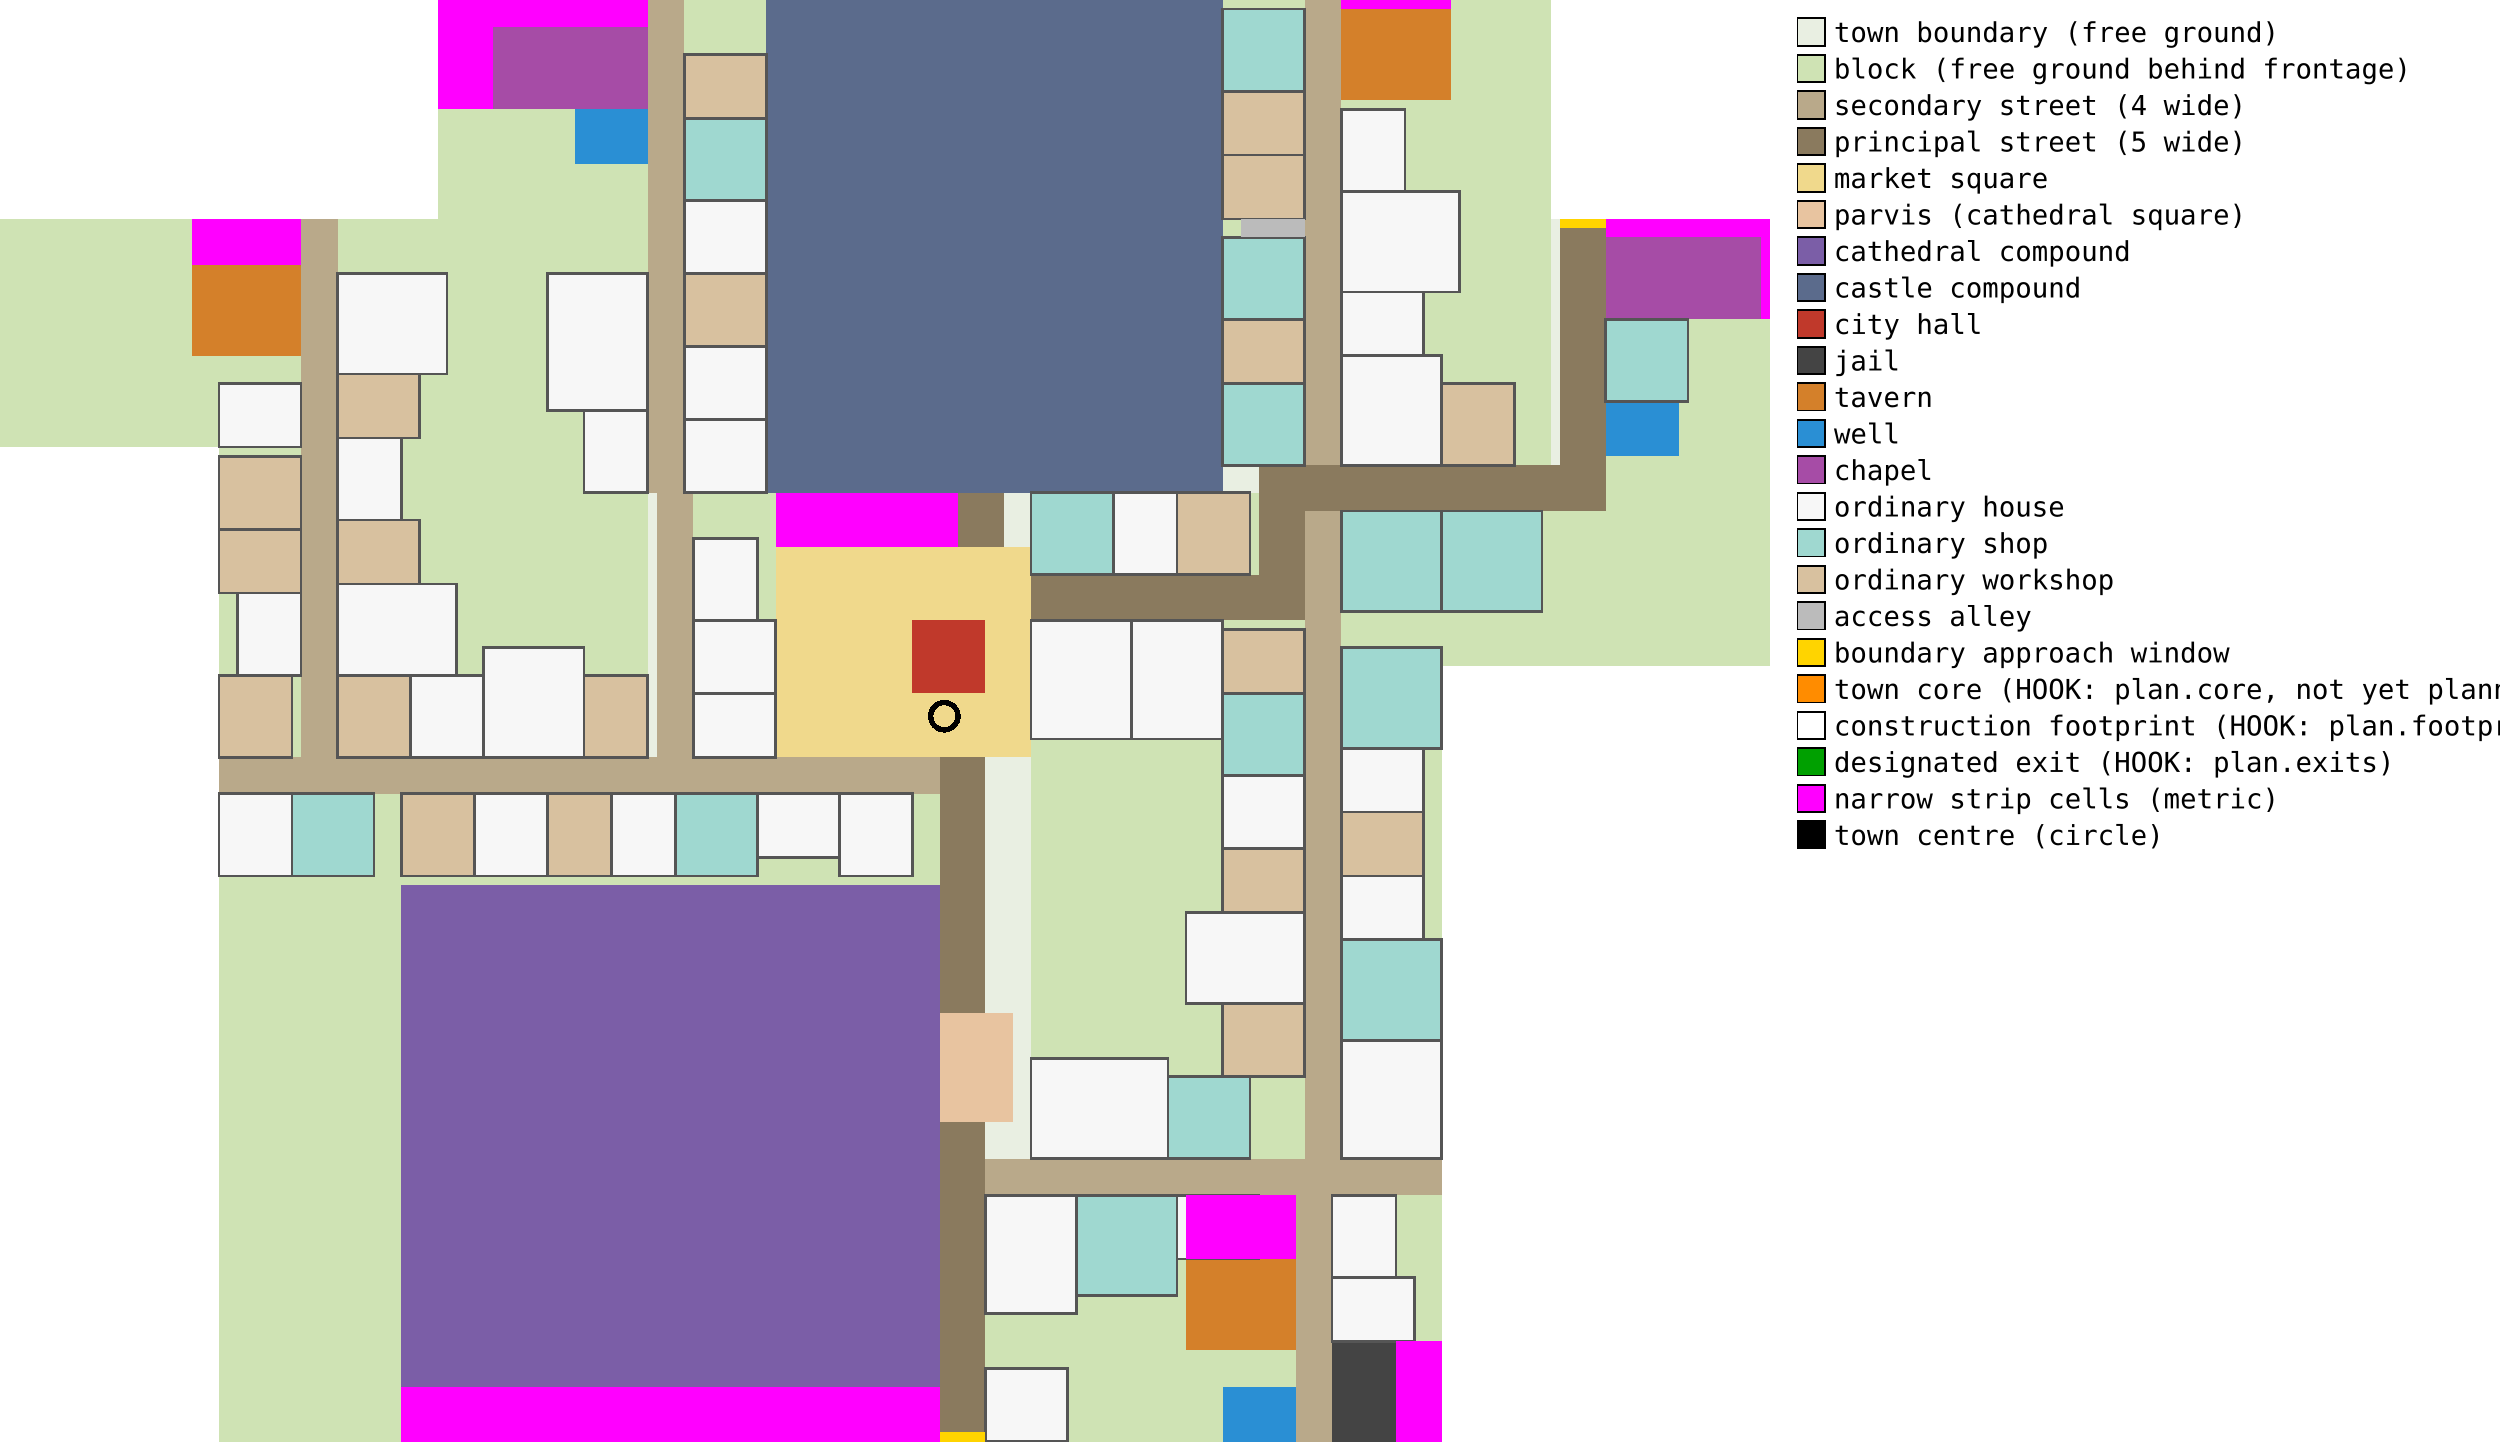
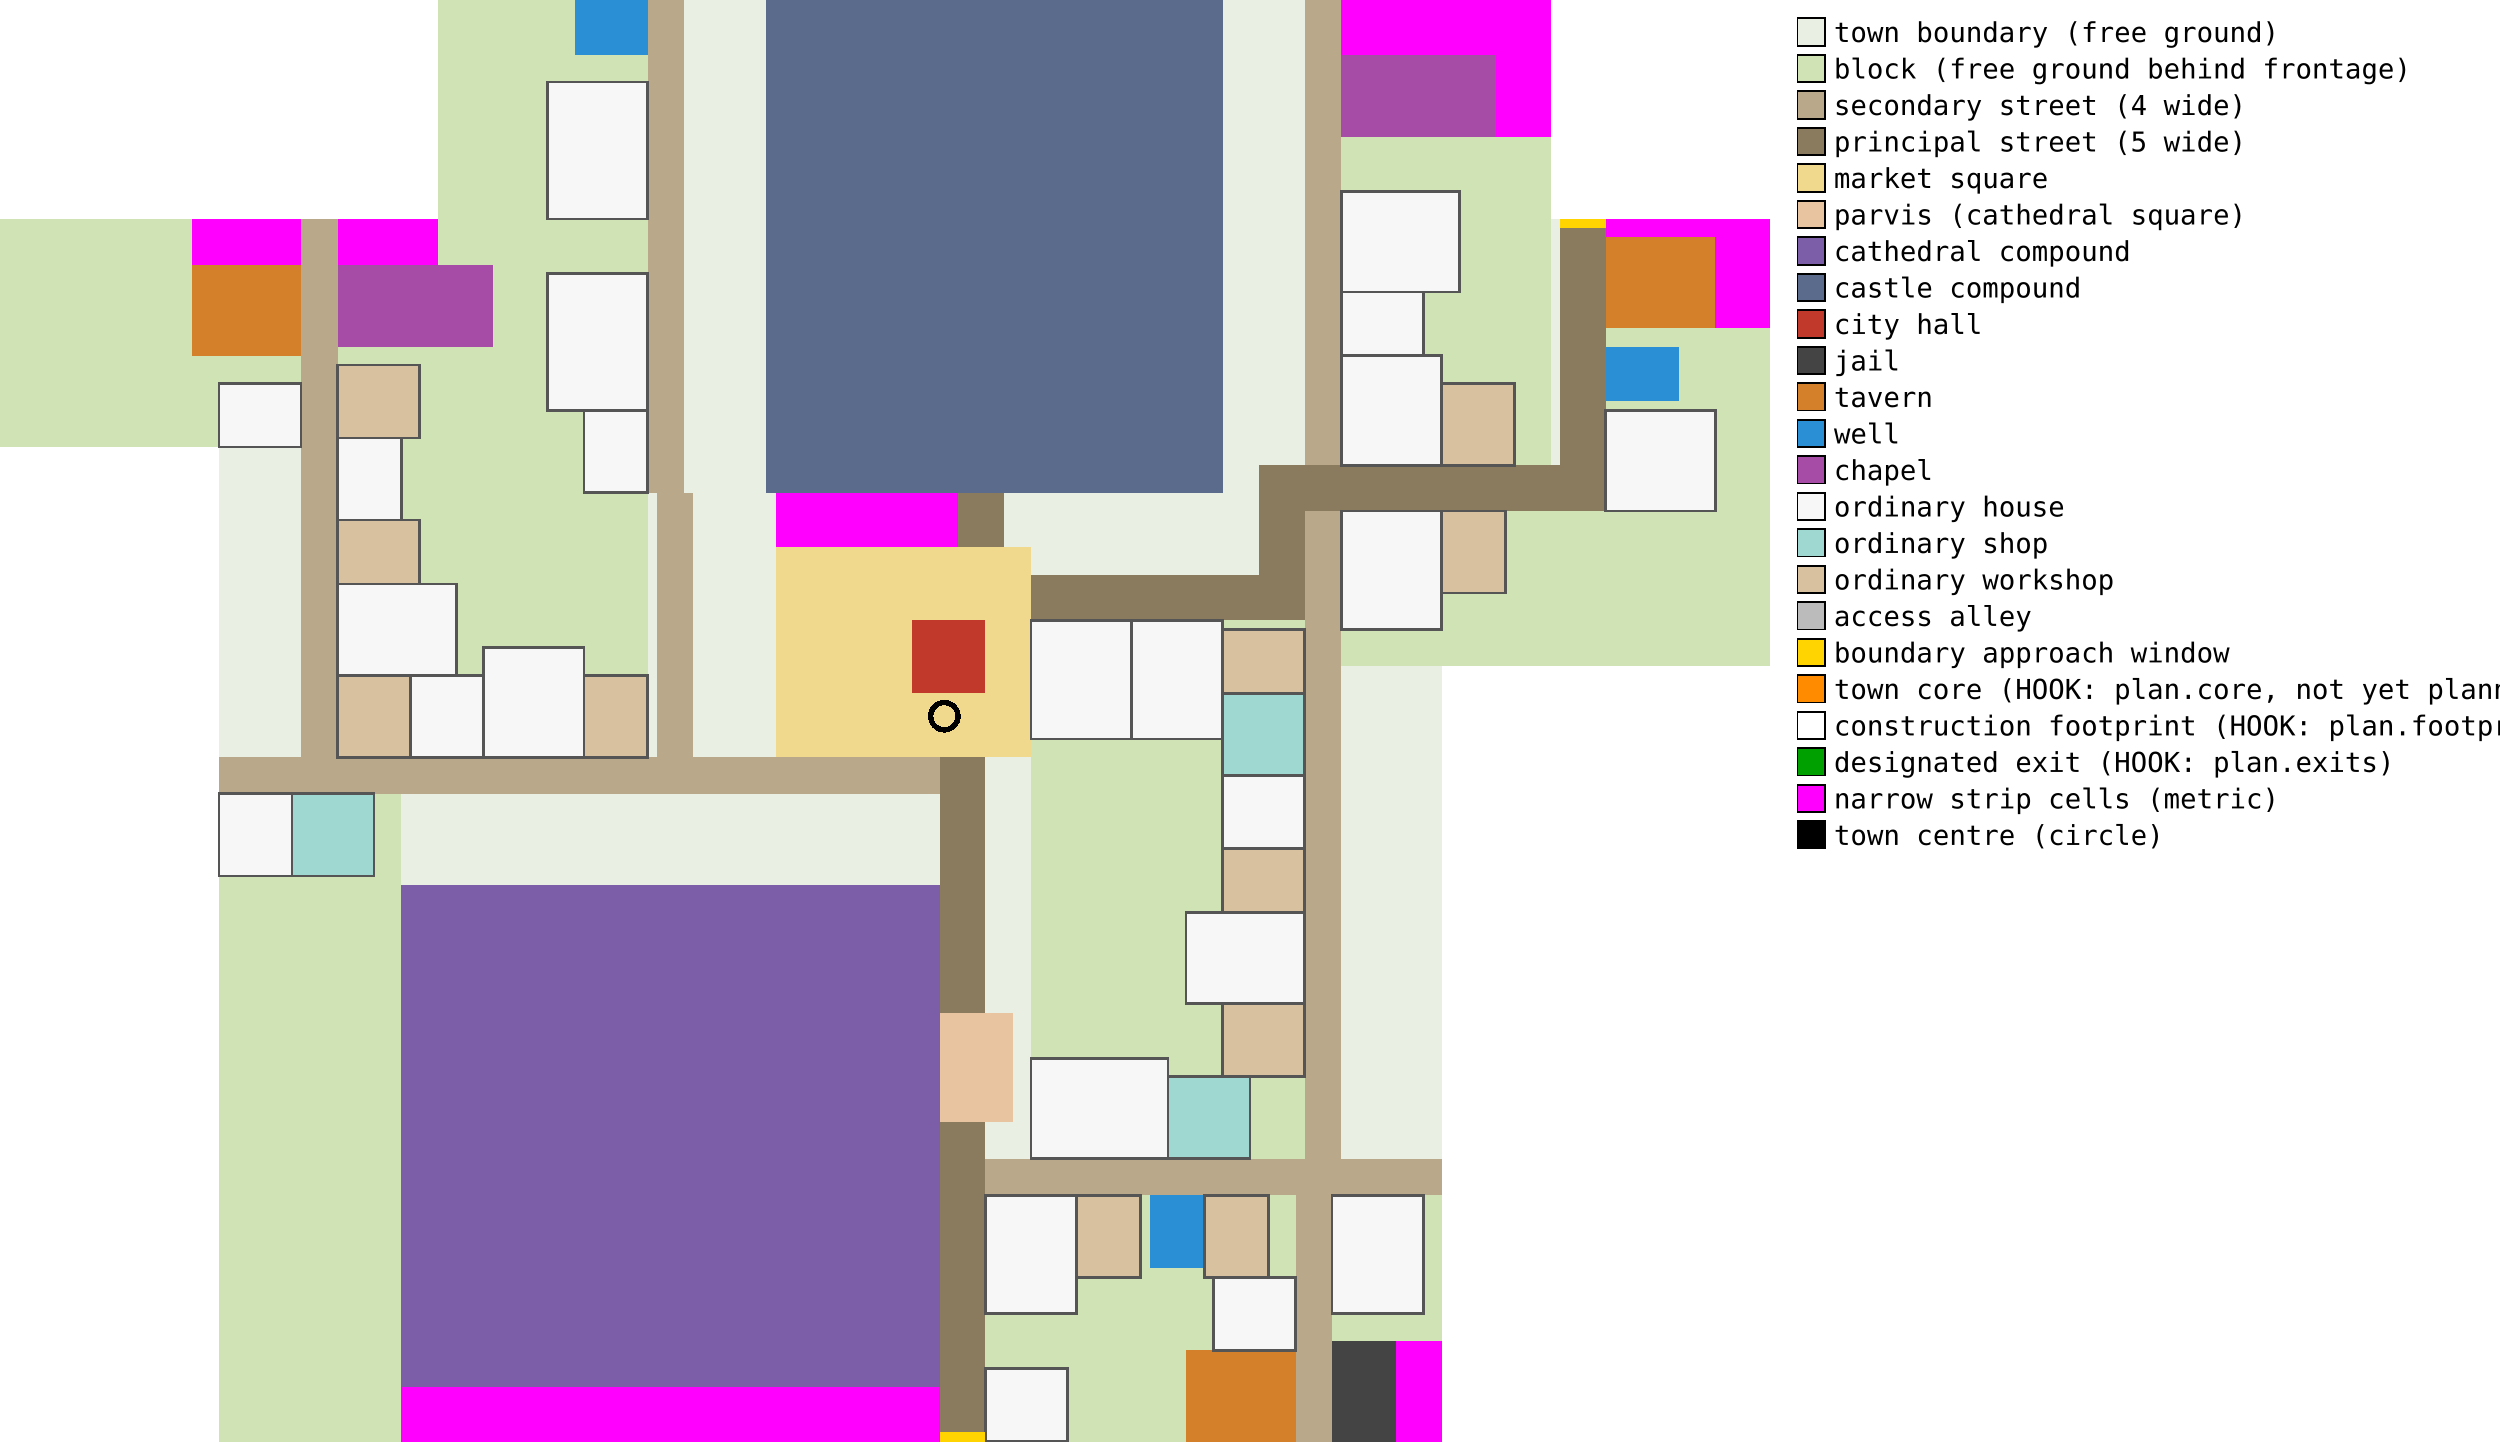
<svg xmlns="http://www.w3.org/2000/svg" width="1096" height="632" viewBox="0 0 274 158" shape-rendering="crispEdges" font-family="monospace" font-size="3">
  <rect width="274" height="158" fill="#ffffff" />
  <rect x="0" y="24" width="194" height="25" fill="#e9efe2" />
  <rect x="24" y="24" width="134" height="134" fill="#e9efe2" />
  <rect x="48" y="0" width="122" height="36" fill="#e9efe2" />
  <rect x="73" y="36" width="121" height="37" fill="#e9efe2" />
  <rect x="37" y="24" width="34" height="59" fill="#cfe3b4" />
  <rect x="24" y="87" width="20" height="71" fill="#cfe3b4" />
  <rect x="147" y="0" width="23" height="51" fill="#cfe3b4" />
  <rect x="113" y="68" width="30" height="59" fill="#cfe3b4" />
  <rect x="108" y="131" width="34" height="27" fill="#cfe3b4" />
  <rect x="176" y="24" width="18" height="49" fill="#cfe3b4" />
  <rect x="0" y="24" width="33" height="25" fill="#cfe3b4" />
-   <rect x="147" y="56" width="11" height="71" fill="#cfe3b4" />
-   <rect x="44" y="87" width="59" height="10" fill="#cfe3b4" />
  <rect x="48" y="0" width="23" height="24" fill="#cfe3b4" />
-   <rect x="75" y="0" width="9" height="54" fill="#cfe3b4" />
-   <rect x="134" y="0" width="9" height="51" fill="#cfe3b4" />
+   <rect x="147" y="56" width="29" height="17" fill="#cfe3b4" />
  <rect x="146" y="131" width="12" height="27" fill="#cfe3b4" />
-   <rect x="158" y="56" width="18" height="17" fill="#cfe3b4" />
-   <rect x="24" y="49" width="9" height="34" fill="#cfe3b4" />
-   <rect x="76" y="54" width="9" height="29" fill="#cfe3b4" />
-   <rect x="113" y="54" width="25" height="9" fill="#cfe3b4" />
  <rect x="24" y="83" width="79" height="4" fill="#b9a98a" />
  <rect x="33" y="24" width="4" height="59" fill="#b9a98a" />
  <rect x="108" y="127" width="50" height="4" fill="#b9a98a" />
  <rect x="72" y="54" width="4" height="29" fill="#b9a98a" />
  <rect x="71" y="0" width="4" height="54" fill="#b9a98a" />
  <rect x="143" y="0" width="4" height="51" fill="#b9a98a" />
  <rect x="143" y="56" width="4" height="71" fill="#b9a98a" />
  <rect x="142" y="131" width="4" height="27" fill="#b9a98a" />
  <rect x="171" y="24" width="5" height="32" fill="#8a7a5e" />
  <rect x="138" y="51" width="38" height="5" fill="#8a7a5e" />
  <rect x="138" y="51" width="5" height="17" fill="#8a7a5e" />
  <rect x="113" y="63" width="30" height="5" fill="#8a7a5e" />
  <rect x="103" y="83" width="5" height="75" fill="#8a7a5e" />
  <rect x="105" y="54" width="5" height="6" fill="#8a7a5e" />
  <rect x="85" y="60" width="28" height="23" fill="#f0d98c" />
  <rect x="103" y="111" width="8" height="12" fill="#e8c4a0" />
  <rect x="44" y="97" width="59" height="55" fill="#7b5ea7" />
  <rect x="84" y="0" width="50" height="54" fill="#5b6b8c" />
  <rect x="100" y="68" width="8" height="8" fill="#c0392b" />
  <rect x="146" y="147" width="7" height="11" fill="#444444" />
-   <rect x="130" y="138" width="12" height="10" fill="#d4802a" />
+   <rect x="130" y="148" width="12" height="10" fill="#d4802a" />
  <rect x="21" y="29" width="12" height="10" fill="#d4802a" />
-   <rect x="147" y="1" width="12" height="10" fill="#d4802a" />
-   <rect x="63" y="12" width="8" height="6" fill="#2a8fd4" />
-   <rect x="134" y="152" width="8" height="6" fill="#2a8fd4" />
-   <rect x="176" y="44" width="8" height="6" fill="#2a8fd4" />
-   <rect x="176" y="26" width="17" height="9" fill="#a64ca6" />
-   <rect x="54" y="3" width="17" height="9" fill="#a64ca6" />
+   <rect x="176" y="26" width="12" height="10" fill="#d4802a" />
+   <rect x="126" y="131" width="6" height="8" fill="#2a8fd4" />
+   <rect x="63" y="0" width="8" height="6" fill="#2a8fd4" />
+   <rect x="176" y="38" width="8" height="6" fill="#2a8fd4" />
+   <rect x="147" y="6" width="17" height="9" fill="#a64ca6" />
+   <rect x="37" y="29" width="17" height="9" fill="#a64ca6" />
  <rect x="37" y="74" width="8" height="9" fill="#d8c19f" stroke="#555555" stroke-width="0.3" />
  <rect x="45" y="74" width="8" height="9" fill="#f7f7f7" stroke="#555555" stroke-width="0.3" />
  <rect x="53" y="71" width="11" height="12" fill="#f7f7f7" stroke="#555555" stroke-width="0.3" />
  <rect x="64" y="74" width="7" height="9" fill="#d8c19f" stroke="#555555" stroke-width="0.3" />
  <rect x="37" y="64" width="13" height="10" fill="#f7f7f7" stroke="#555555" stroke-width="0.3" />
  <rect x="37" y="57" width="9" height="7" fill="#d8c19f" stroke="#555555" stroke-width="0.3" />
  <rect x="37" y="48" width="7" height="9" fill="#f7f7f7" stroke="#555555" stroke-width="0.3" />
-   <rect x="37" y="41" width="9" height="7" fill="#d8c19f" stroke="#555555" stroke-width="0.3" />
-   <rect x="37" y="30" width="12" height="11" fill="#f7f7f7" stroke="#555555" stroke-width="0.3" />
+   <rect x="37" y="40" width="9" height="8" fill="#d8c19f" stroke="#555555" stroke-width="0.3" />
  <rect x="64" y="45" width="7" height="9" fill="#f7f7f7" stroke="#555555" stroke-width="0.3" />
  <rect x="60" y="30" width="11" height="15" fill="#f7f7f7" stroke="#555555" stroke-width="0.3" />
  <rect x="24" y="87" width="8" height="9" fill="#f7f7f7" stroke="#555555" stroke-width="0.3" />
  <rect x="32" y="87" width="9" height="9" fill="#9fd8d0" stroke="#555555" stroke-width="0.3" />
  <rect x="147" y="39" width="11" height="12" fill="#f7f7f7" stroke="#555555" stroke-width="0.3" />
  <rect x="158" y="42" width="8" height="9" fill="#d8c19f" stroke="#555555" stroke-width="0.3" />
  <rect x="147" y="32" width="9" height="7" fill="#f7f7f7" stroke="#555555" stroke-width="0.3" />
  <rect x="147" y="21" width="13" height="11" fill="#f7f7f7" stroke="#555555" stroke-width="0.3" />
-   <rect x="147" y="12" width="7" height="9" fill="#f7f7f7" stroke="#555555" stroke-width="0.3" />
  <rect x="113" y="116" width="15" height="11" fill="#f7f7f7" stroke="#555555" stroke-width="0.3" />
  <rect x="128" y="118" width="9" height="9" fill="#9fd8d0" stroke="#555555" stroke-width="0.3" />
  <rect x="113" y="68" width="11" height="13" fill="#f7f7f7" stroke="#555555" stroke-width="0.3" />
  <rect x="124" y="68" width="10" height="13" fill="#f7f7f7" stroke="#555555" stroke-width="0.3" />
  <rect x="134" y="110" width="9" height="8" fill="#d8c19f" stroke="#555555" stroke-width="0.3" />
  <rect x="130" y="100" width="13" height="10" fill="#f7f7f7" stroke="#555555" stroke-width="0.3" />
  <rect x="134" y="93" width="9" height="7" fill="#d8c19f" stroke="#555555" stroke-width="0.3" />
  <rect x="134" y="85" width="9" height="8" fill="#f7f7f7" stroke="#555555" stroke-width="0.3" />
  <rect x="134" y="76" width="9" height="9" fill="#9fd8d0" stroke="#555555" stroke-width="0.3" />
  <rect x="134" y="69" width="9" height="7" fill="#d8c19f" stroke="#555555" stroke-width="0.3" />
  <rect x="108" y="131" width="10" height="13" fill="#f7f7f7" stroke="#555555" stroke-width="0.3" />
-   <rect x="118" y="131" width="11" height="11" fill="#9fd8d0" stroke="#555555" stroke-width="0.3" />
-   <rect x="129" y="131" width="9" height="7" fill="#f7f7f7" stroke="#555555" stroke-width="0.3" />
+   <rect x="118" y="131" width="7" height="9" fill="#d8c19f" stroke="#555555" stroke-width="0.3" />
+   <rect x="132" y="131" width="7" height="9" fill="#d8c19f" stroke="#555555" stroke-width="0.3" />
  <rect x="108" y="150" width="9" height="8" fill="#f7f7f7" stroke="#555555" stroke-width="0.3" />
-   <rect x="176" y="35" width="9" height="9" fill="#9fd8d0" stroke="#555555" stroke-width="0.3" />
+   <rect x="133" y="140" width="9" height="8" fill="#f7f7f7" stroke="#555555" stroke-width="0.3" />
+   <rect x="176" y="45" width="12" height="11" fill="#f7f7f7" stroke="#555555" stroke-width="0.3" />
  <rect x="24" y="42" width="9" height="7" fill="#f7f7f7" stroke="#555555" stroke-width="0.3" />
-   <rect x="147" y="114" width="11" height="13" fill="#f7f7f7" stroke="#555555" stroke-width="0.3" />
-   <rect x="147" y="56" width="11" height="11" fill="#9fd8d0" stroke="#555555" stroke-width="0.3" />
-   <rect x="147" y="103" width="11" height="11" fill="#9fd8d0" stroke="#555555" stroke-width="0.3" />
-   <rect x="147" y="96" width="9" height="7" fill="#f7f7f7" stroke="#555555" stroke-width="0.3" />
-   <rect x="147" y="89" width="9" height="7" fill="#d8c19f" stroke="#555555" stroke-width="0.3" />
-   <rect x="147" y="82" width="9" height="7" fill="#f7f7f7" stroke="#555555" stroke-width="0.3" />
-   <rect x="147" y="71" width="11" height="11" fill="#9fd8d0" stroke="#555555" stroke-width="0.3" />
-   <rect x="44" y="87" width="8" height="9" fill="#d8c19f" stroke="#555555" stroke-width="0.3" />
-   <rect x="52" y="87" width="8" height="9" fill="#f7f7f7" stroke="#555555" stroke-width="0.3" />
-   <rect x="60" y="87" width="7" height="9" fill="#d8c19f" stroke="#555555" stroke-width="0.3" />
-   <rect x="67" y="87" width="7" height="9" fill="#f7f7f7" stroke="#555555" stroke-width="0.3" />
-   <rect x="74" y="87" width="9" height="9" fill="#9fd8d0" stroke="#555555" stroke-width="0.3" />
-   <rect x="83" y="87" width="9" height="7" fill="#f7f7f7" stroke="#555555" stroke-width="0.3" />
-   <rect x="92" y="87" width="8" height="9" fill="#f7f7f7" stroke="#555555" stroke-width="0.3" />
-   <rect x="75" y="46" width="9" height="8" fill="#f7f7f7" stroke="#555555" stroke-width="0.3" />
-   <rect x="75" y="38" width="9" height="8" fill="#f7f7f7" stroke="#555555" stroke-width="0.3" />
-   <rect x="75" y="30" width="9" height="8" fill="#d8c19f" stroke="#555555" stroke-width="0.3" />
-   <rect x="75" y="22" width="9" height="8" fill="#f7f7f7" stroke="#555555" stroke-width="0.3" />
-   <rect x="75" y="13" width="9" height="9" fill="#9fd8d0" stroke="#555555" stroke-width="0.3" />
-   <rect x="75" y="6" width="9" height="7" fill="#d8c19f" stroke="#555555" stroke-width="0.3" />
-   <rect x="134" y="42" width="9" height="9" fill="#9fd8d0" stroke="#555555" stroke-width="0.3" />
-   <rect x="134" y="35" width="9" height="7" fill="#d8c19f" stroke="#555555" stroke-width="0.3" />
-   <rect x="134" y="26" width="9" height="9" fill="#9fd8d0" stroke="#555555" stroke-width="0.3" />
-   <rect x="134" y="10" width="9" height="7" fill="#d8c19f" stroke="#555555" stroke-width="0.3" />
-   <rect x="134" y="1" width="9" height="9" fill="#9fd8d0" stroke="#555555" stroke-width="0.3" />
-   <rect x="146" y="131" width="7" height="9" fill="#f7f7f7" stroke="#555555" stroke-width="0.3" />
-   <rect x="146" y="140" width="9" height="7" fill="#f7f7f7" stroke="#555555" stroke-width="0.3" />
-   <rect x="158" y="56" width="11" height="11" fill="#9fd8d0" stroke="#555555" stroke-width="0.3" />
-   <rect x="24" y="74" width="8" height="9" fill="#d8c19f" stroke="#555555" stroke-width="0.3" />
-   <rect x="26" y="65" width="7" height="9" fill="#f7f7f7" stroke="#555555" stroke-width="0.3" />
-   <rect x="24" y="58" width="9" height="7" fill="#d8c19f" stroke="#555555" stroke-width="0.3" />
-   <rect x="24" y="50" width="9" height="8" fill="#d8c19f" stroke="#555555" stroke-width="0.3" />
-   <rect x="76" y="76" width="9" height="7" fill="#f7f7f7" stroke="#555555" stroke-width="0.3" />
-   <rect x="76" y="68" width="9" height="8" fill="#f7f7f7" stroke="#555555" stroke-width="0.3" />
-   <rect x="76" y="59" width="7" height="9" fill="#f7f7f7" stroke="#555555" stroke-width="0.3" />
-   <rect x="113" y="54" width="9" height="9" fill="#9fd8d0" stroke="#555555" stroke-width="0.3" />
-   <rect x="122" y="54" width="7" height="9" fill="#f7f7f7" stroke="#555555" stroke-width="0.3" />
-   <rect x="129" y="54" width="8" height="9" fill="#d8c19f" stroke="#555555" stroke-width="0.3" />
-   <rect x="134" y="17" width="9" height="7" fill="#d8c19f" stroke="#555555" stroke-width="0.3" />
-   <rect x="136" y="24" width="7" height="2" fill="#bbbbbb" />
+   <rect x="60" y="9" width="11" height="15" fill="#f7f7f7" stroke="#555555" stroke-width="0.3" />
+   <rect x="147" y="56" width="11" height="13" fill="#f7f7f7" stroke="#555555" stroke-width="0.3" />
+   <rect x="158" y="56" width="7" height="9" fill="#d8c19f" stroke="#555555" stroke-width="0.3" />
+   <rect x="146" y="131" width="10" height="13" fill="#f7f7f7" stroke="#555555" stroke-width="0.3" />
  <rect x="171" y="24" width="5" height="1" fill="#ffd400" />
  <rect x="103" y="157" width="5" height="1" fill="#ffd400" />
  <rect x="44" y="152" width="59" height="6" fill="#ff00ff" />
  <rect x="153" y="147" width="5" height="11" fill="#ff00ff" />
-   <rect x="130" y="131" width="12" height="7" fill="#ff00ff" />
  <rect x="85" y="54" width="20" height="6" fill="#ff00ff" />
-   <rect x="193" y="26" width="1" height="9" fill="#ff00ff" />
+   <rect x="188" y="26" width="6" height="10" fill="#ff00ff" />
  <rect x="21" y="24" width="12" height="5" fill="#ff00ff" />
+   <rect x="37" y="24" width="11" height="5" fill="#ff00ff" />
  <rect x="176" y="24" width="18" height="2" fill="#ff00ff" />
-   <rect x="48" y="3" width="6" height="9" fill="#ff00ff" />
-   <rect x="48" y="0" width="23" height="3" fill="#ff00ff" />
-   <rect x="147" y="0" width="12" height="1" fill="#ff00ff" />
+   <rect x="164" y="6" width="6" height="9" fill="#ff00ff" />
+   <rect x="147" y="0" width="23" height="6" fill="#ff00ff" />
  <circle cx="103.5" cy="78.5" r="1.5" fill="none" stroke="#000000" stroke-width="0.6" />
  <rect x="197" y="2" width="3" height="3" fill="#e9efe2" stroke="#000000" stroke-width="0.2" />
  <text x="201" y="4.6">town boundary (free ground)</text>
  <rect x="197" y="6" width="3" height="3" fill="#cfe3b4" stroke="#000000" stroke-width="0.2" />
  <text x="201" y="8.6">block (free ground behind frontage)</text>
  <rect x="197" y="10" width="3" height="3" fill="#b9a98a" stroke="#000000" stroke-width="0.2" />
  <text x="201" y="12.6">secondary street (4 wide)</text>
  <rect x="197" y="14" width="3" height="3" fill="#8a7a5e" stroke="#000000" stroke-width="0.2" />
  <text x="201" y="16.6">principal street (5 wide)</text>
  <rect x="197" y="18" width="3" height="3" fill="#f0d98c" stroke="#000000" stroke-width="0.2" />
  <text x="201" y="20.6">market square</text>
  <rect x="197" y="22" width="3" height="3" fill="#e8c4a0" stroke="#000000" stroke-width="0.2" />
  <text x="201" y="24.6">parvis (cathedral square)</text>
  <rect x="197" y="26" width="3" height="3" fill="#7b5ea7" stroke="#000000" stroke-width="0.2" />
  <text x="201" y="28.6">cathedral compound</text>
  <rect x="197" y="30" width="3" height="3" fill="#5b6b8c" stroke="#000000" stroke-width="0.2" />
  <text x="201" y="32.6">castle compound</text>
  <rect x="197" y="34" width="3" height="3" fill="#c0392b" stroke="#000000" stroke-width="0.2" />
  <text x="201" y="36.6">city hall</text>
  <rect x="197" y="38" width="3" height="3" fill="#444444" stroke="#000000" stroke-width="0.2" />
  <text x="201" y="40.6">jail</text>
  <rect x="197" y="42" width="3" height="3" fill="#d4802a" stroke="#000000" stroke-width="0.2" />
  <text x="201" y="44.6">tavern</text>
  <rect x="197" y="46" width="3" height="3" fill="#2a8fd4" stroke="#000000" stroke-width="0.2" />
  <text x="201" y="48.6">well</text>
  <rect x="197" y="50" width="3" height="3" fill="#a64ca6" stroke="#000000" stroke-width="0.2" />
  <text x="201" y="52.6">chapel</text>
  <rect x="197" y="54" width="3" height="3" fill="#f7f7f7" stroke="#000000" stroke-width="0.2" />
  <text x="201" y="56.6">ordinary house</text>
  <rect x="197" y="58" width="3" height="3" fill="#9fd8d0" stroke="#000000" stroke-width="0.2" />
  <text x="201" y="60.6">ordinary shop</text>
  <rect x="197" y="62" width="3" height="3" fill="#d8c19f" stroke="#000000" stroke-width="0.2" />
  <text x="201" y="64.6">ordinary workshop</text>
  <rect x="197" y="66" width="3" height="3" fill="#bbbbbb" stroke="#000000" stroke-width="0.2" />
  <text x="201" y="68.6">access alley</text>
  <rect x="197" y="70" width="3" height="3" fill="#ffd400" stroke="#000000" stroke-width="0.2" />
  <text x="201" y="72.6">boundary approach window</text>
  <rect x="197" y="74" width="3" height="3" fill="#ff8c00" stroke="#000000" stroke-width="0.2" />
  <text x="201" y="76.6">town core (HOOK: plan.core, not yet planned)</text>
  <rect x="197" y="78" width="3" height="3" fill="#ffffff" stroke="#000000" stroke-width="0.2" />
  <text x="201" y="80.6">construction footprint (HOOK: plan.footprint)</text>
  <rect x="197" y="82" width="3" height="3" fill="#00a000" stroke="#000000" stroke-width="0.2" />
  <text x="201" y="84.6">designated exit (HOOK: plan.exits)</text>
  <rect x="197" y="86" width="3" height="3" fill="#ff00ff" stroke="#000000" stroke-width="0.2" />
  <text x="201" y="88.6">narrow strip cells (metric)</text>
  <rect x="197" y="90" width="3" height="3" fill="#000000" stroke="#000000" stroke-width="0.2" />
  <text x="201" y="92.6">town centre (circle)</text>
</svg>
